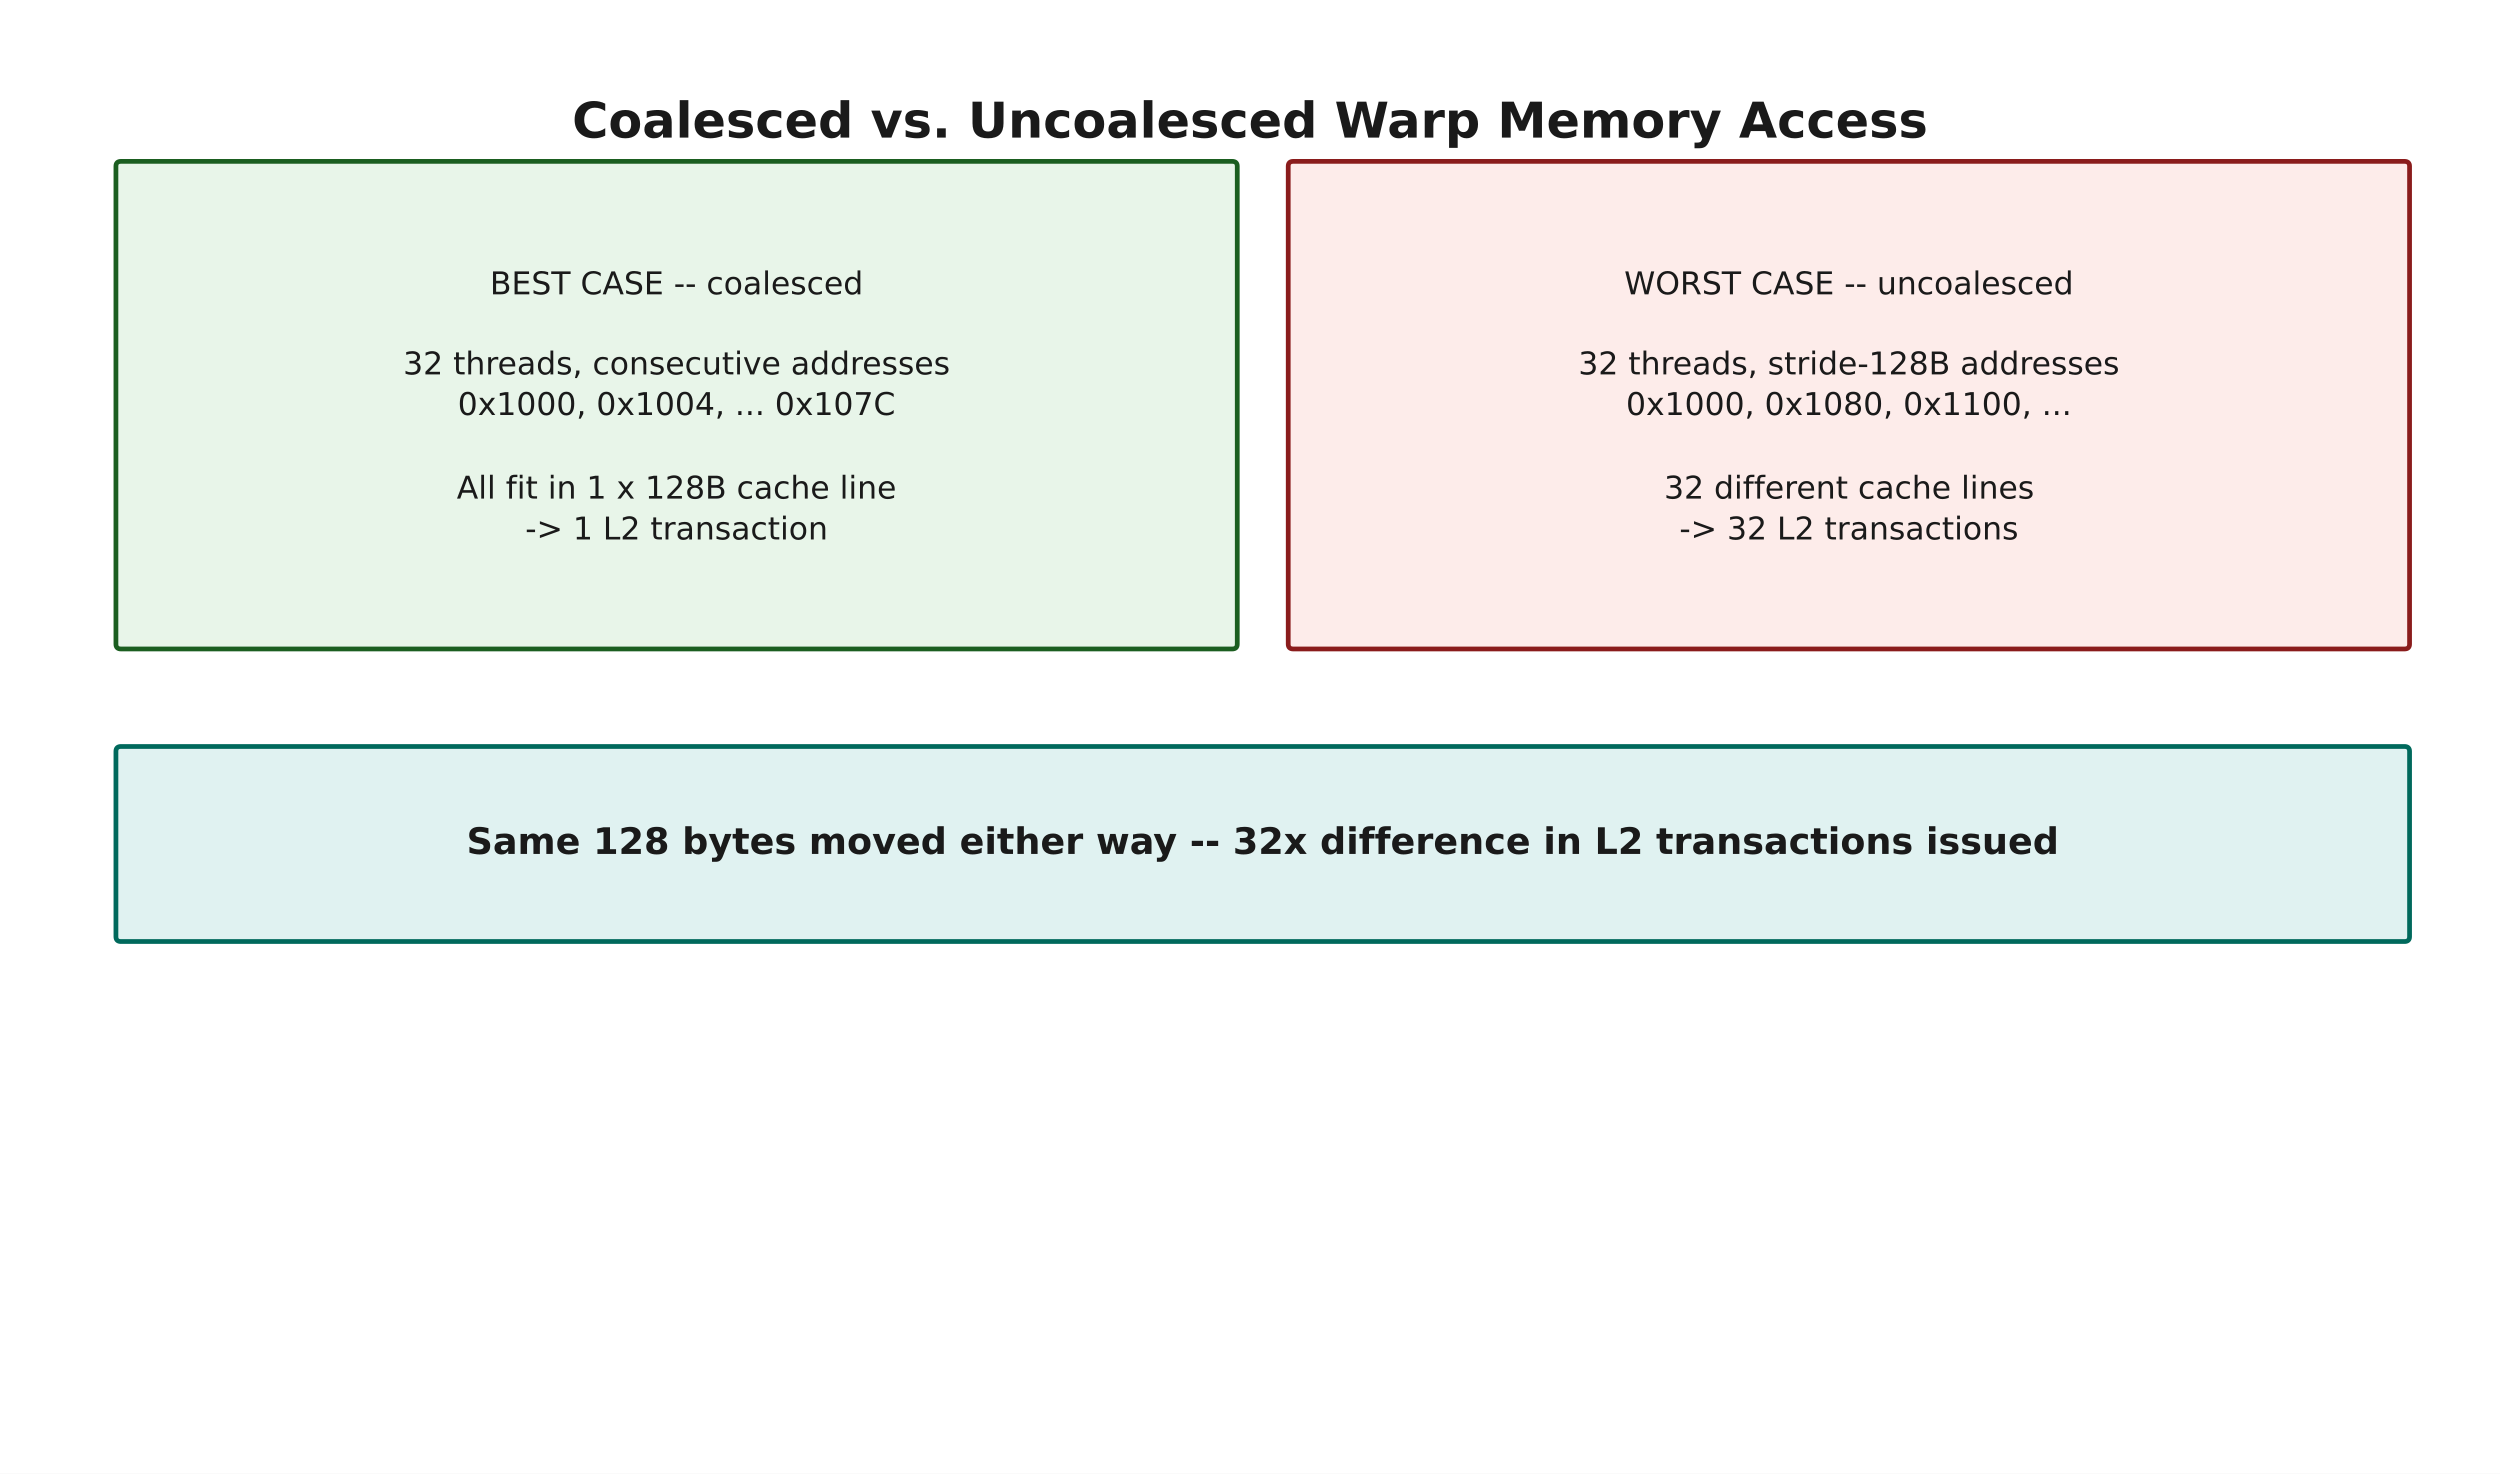
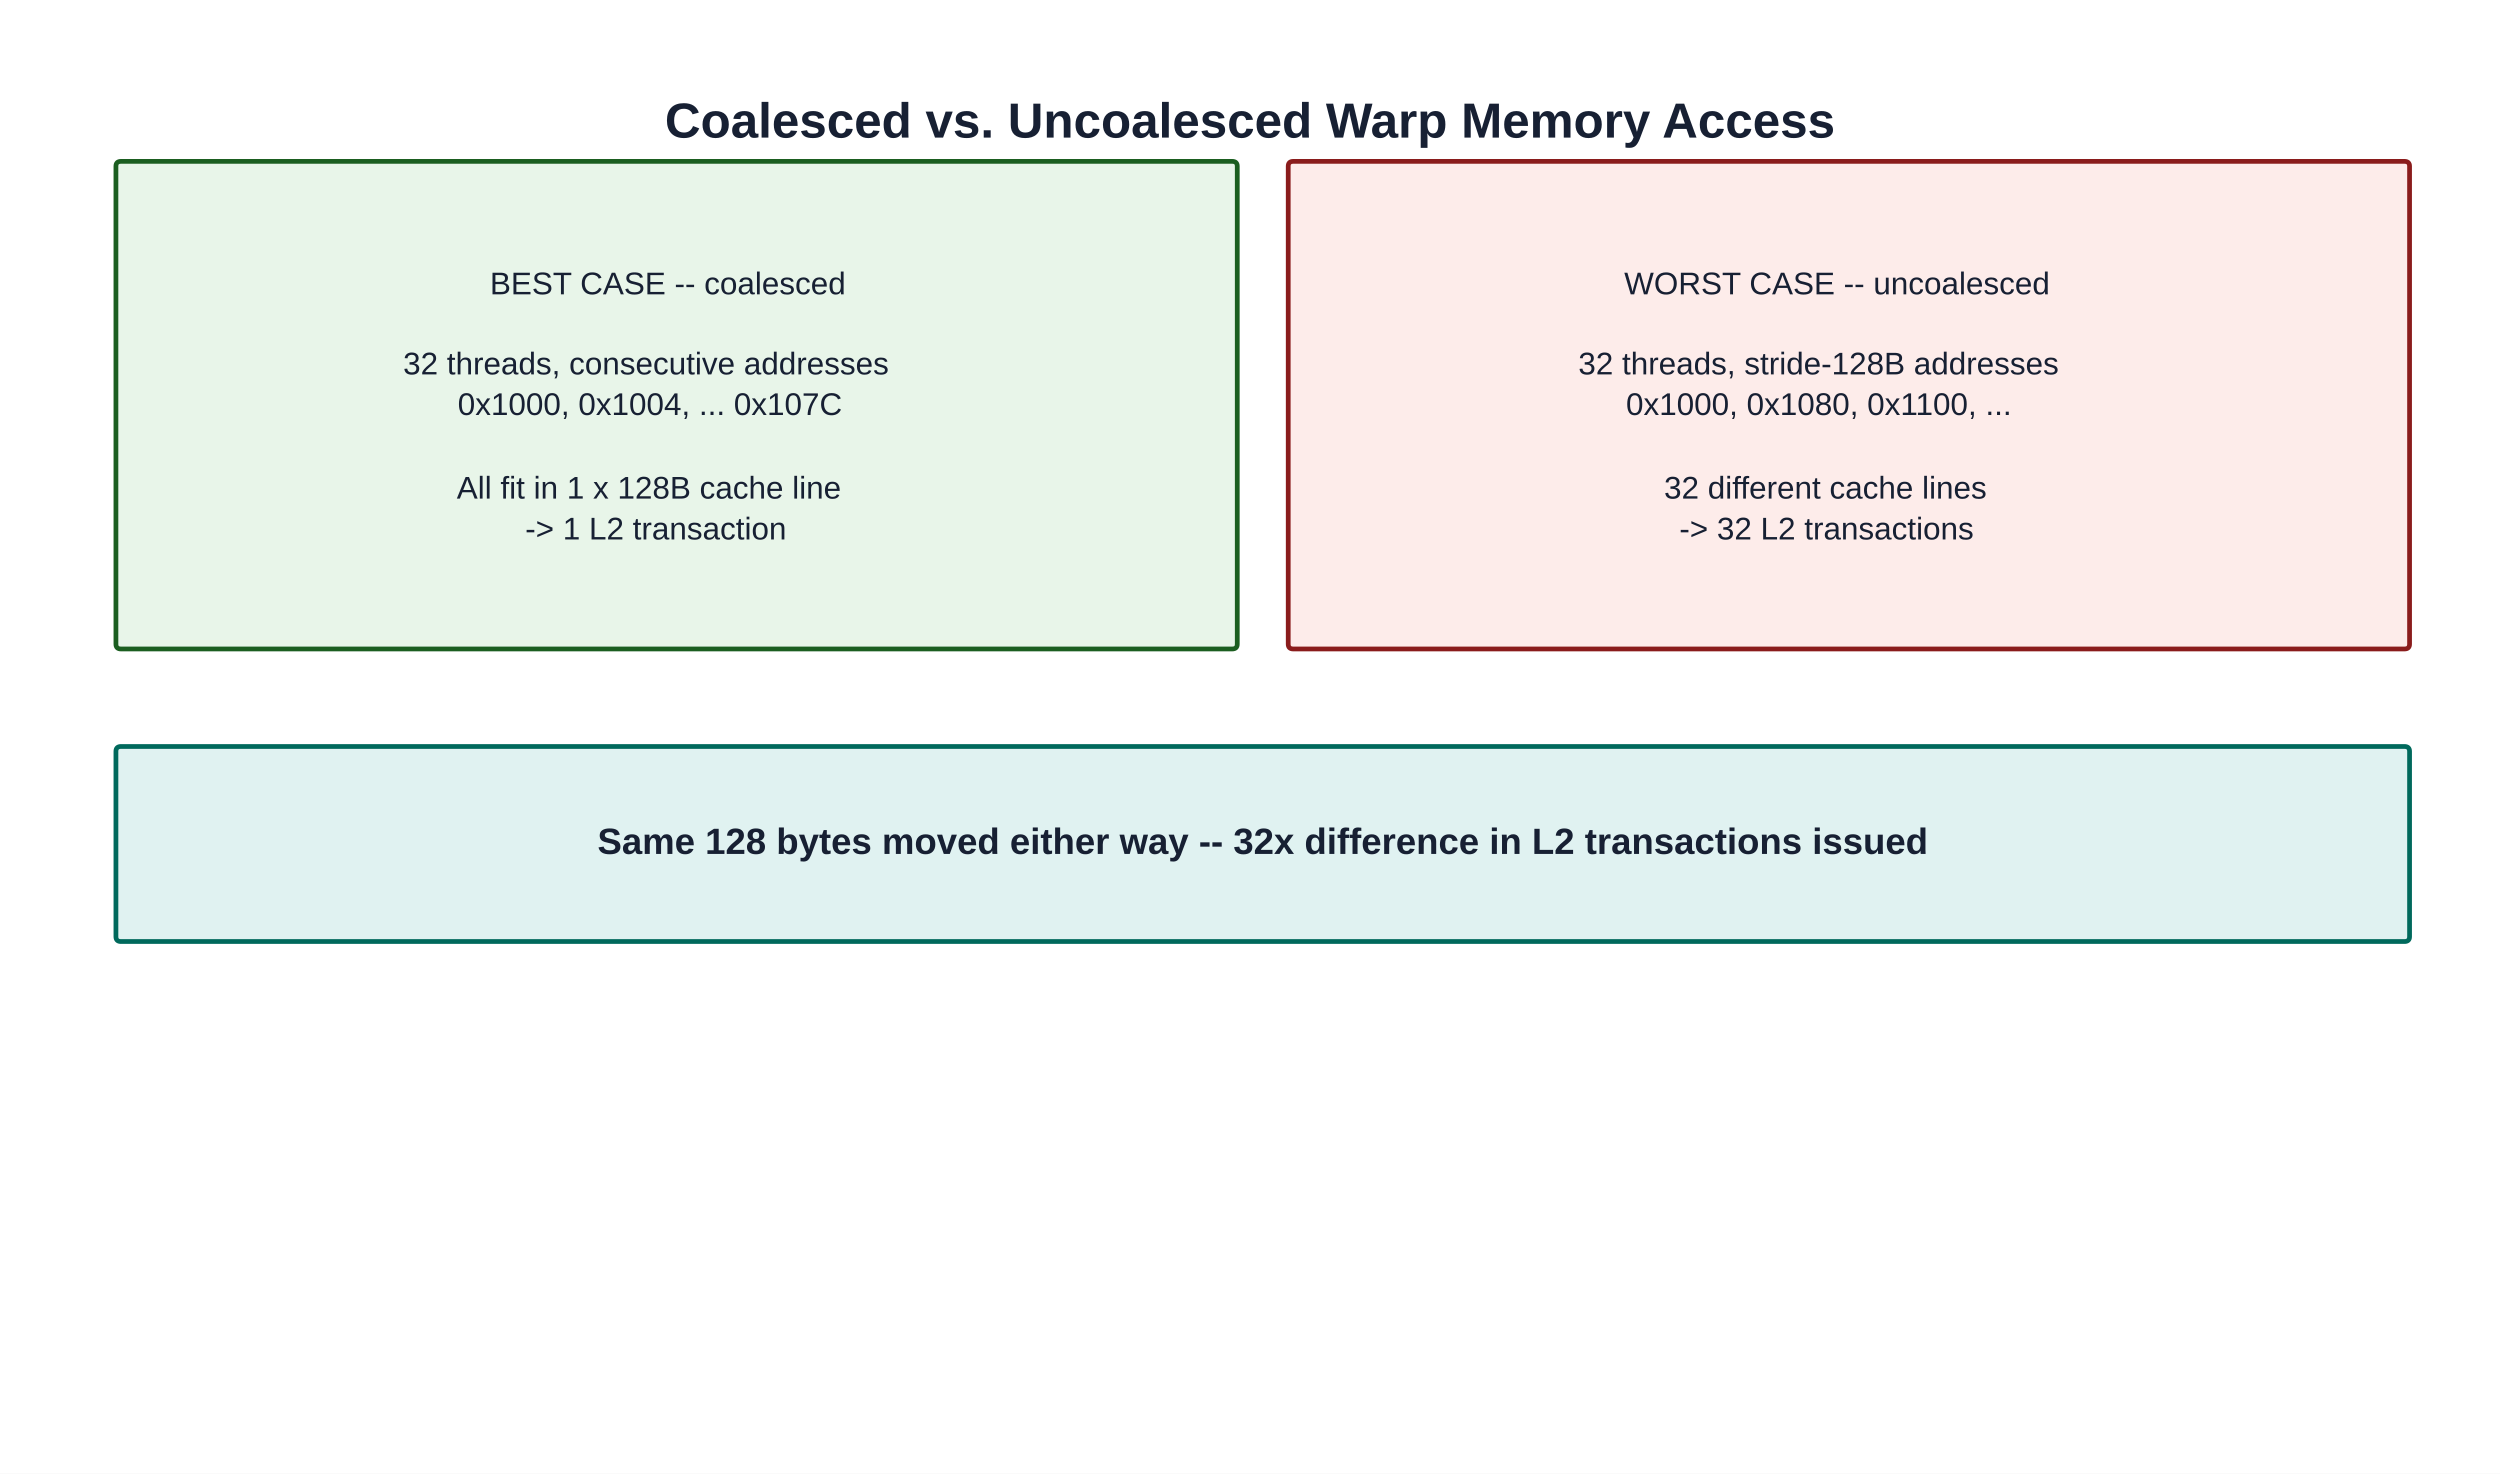
- <svg xmlns="http://www.w3.org/2000/svg" width="684pt" height="403.2pt" viewBox="0 0 684 403.2" version="1.1">
+ <svg xmlns="http://www.w3.org/2000/svg" role="img" width="684pt" height="403.2pt" viewBox="0 0 684 403.2" version="1.1">
  <defs>
    <style type="text/css">*{stroke-linejoin: round; stroke-linecap: butt}</style>
  </defs>
  <g id="figure_1">
    <g id="patch_1">
-       <path d="M 0 403.2  L 684 403.2  L 684 0  L 0 0  z " style="fill: #ffffff" />
+       <path d="M 0 403.2 L 684 403.2 L 684 0 L 0 0 z " style="fill: #ffffff" />
    </g>
    <g id="axes_1">
      <g id="patch_2">
-         <path d="M 33.112 177.557  L 337.119 177.557  Q 338.514 177.557 338.514 176.223  L 338.514 45.485  Q 338.514 44.151 337.119 44.151  L 33.112 44.151  Q 31.718 44.151 31.718 45.485  L 31.718 176.223  Q 31.718 177.557 33.112 177.557  z " clip-path="url(#p62931b2e9f)" style="fill: #e8f5e9; stroke: #1b5e20; stroke-width: 1.3; stroke-linejoin: miter" />
+         <path d="M 33.112 177.557 L 337.119 177.557 Q 338.514 177.557 338.514 176.223 L 338.514 45.485 Q 338.514 44.151 337.119 44.151 L 33.112 44.151 Q 31.718 44.151 31.718 45.485 L 31.718 176.223 Q 31.718 177.557 33.112 177.557 z " clip-path="url(#p62931b2e9f)" style="fill: #e8f5e9; stroke: #1b5e20; stroke-width: 1.3; stroke-linejoin: miter" />
      </g>
      <g id="patch_3">
-         <path d="M 353.853 177.557  L 657.86 177.557  Q 659.255 177.557 659.255 176.223  L 659.255 45.485  Q 659.255 44.151 657.86 44.151  L 353.853 44.151  Q 352.459 44.151 352.459 45.485  L 352.459 176.223  Q 352.459 177.557 353.853 177.557  z " clip-path="url(#p62931b2e9f)" style="fill: #fdecea; stroke: #8a1c1c; stroke-width: 1.3; stroke-linejoin: miter" />
+         <path d="M 353.853 177.557 L 657.86 177.557 Q 659.255 177.557 659.255 176.223 L 659.255 45.485 Q 659.255 44.151 657.86 44.151 L 353.853 44.151 Q 352.459 44.151 352.459 45.485 L 352.459 176.223 Q 352.459 177.557 353.853 177.557 z " clip-path="url(#p62931b2e9f)" style="fill: #fdecea; stroke: #8a1c1c; stroke-width: 1.3; stroke-linejoin: miter" />
      </g>
      <g id="patch_4">
-         <path d="M 33.112 257.601  L 657.86 257.601  Q 659.255 257.601 659.255 256.267  L 659.255 205.572  Q 659.255 204.238 657.86 204.238  L 33.112 204.238  Q 31.718 204.238 31.718 205.572  L 31.718 256.267  Q 31.718 257.601 33.112 257.601  z " clip-path="url(#p62931b2e9f)" style="fill: #e0f2f1; stroke: #00695c; stroke-width: 1.3; stroke-linejoin: miter" />
+         <path d="M 33.112 257.601 L 657.86 257.601 Q 659.255 257.601 659.255 256.267 L 659.255 205.572 Q 659.255 204.238 657.86 204.238 L 33.112 204.238 Q 31.718 204.238 31.718 205.572 L 31.718 256.267 Q 31.718 257.601 33.112 257.601 z " clip-path="url(#p62931b2e9f)" style="fill: #e0f2f1; stroke: #00695c; stroke-width: 1.3; stroke-linejoin: miter" />
      </g>
      <g id="text_1">
-         <text style="font-weight: 700; font-size: 13.5px; font-family: 'DejaVu Sans'; text-anchor: middle; fill: #1a1a1a" x="342" y="37.653" transform="rotate(-0 342 37.65336)">Coalesced vs. Uncoalesced Warp Memory Access</text>
+         <text style="font-weight: 700; font-size: 13.5px; font-family: Arial, 'Liberation Sans', 'DejaVu Sans', sans-serif; text-anchor: middle; fill: #172033" x="342" y="37.653" transform="rotate(-0 342 37.65336)">Coalesced vs. Uncoalesced Warp Memory Access</text>
      </g>
      <g id="text_2">
-         <text style="font-size: 8.6px; font-family: 'DejaVu Sans'; fill: #1a1a1a" transform="translate(134.0479 80.52047)">BEST CASE -- coalesced</text>
-         <text style="font-size: 8.6px; font-family: 'DejaVu Sans'; fill: #1a1a1a" transform="translate(185.1158 88.49429)" />
-         <text style="font-size: 8.6px; font-family: 'DejaVu Sans'; fill: #1a1a1a" transform="translate(110.2965 102.4417)">32 threads, consecutive addresses</text>
-         <text style="font-size: 8.6px; font-family: 'DejaVu Sans'; fill: #1a1a1a" transform="translate(125.243 113.5458)">0x1000, 0x1004, ... 0x107C</text>
-         <text style="font-size: 8.6px; font-family: 'DejaVu Sans'; fill: #1a1a1a" transform="translate(185.1158 122.0343)" />
-         <text style="font-size: 8.6px; font-family: 'DejaVu Sans'; fill: #1a1a1a" transform="translate(124.9716 136.4205)">All fit in 1 x 128B cache line</text>
-         <text style="font-size: 8.6px; font-family: 'DejaVu Sans'; fill: #1a1a1a" transform="translate(143.7041 147.6005)">-&gt; 1 L2 transaction</text>
+         <text style="font-size: 8.6px; font-family: Arial, 'Liberation Sans', 'DejaVu Sans', sans-serif; fill: #172033" transform="translate(134.0479 80.52047)">BEST CASE -- coalesced</text>
+         <text style="font-size: 8.6px; font-family: Arial, 'Liberation Sans', 'DejaVu Sans', sans-serif; fill: #172033" transform="translate(185.1158 88.49429)" />
+         <text style="font-size: 8.6px; font-family: Arial, 'Liberation Sans', 'DejaVu Sans', sans-serif; fill: #172033" transform="translate(110.2965 102.4417)">32 threads, consecutive addresses</text>
+         <text style="font-size: 8.6px; font-family: Arial, 'Liberation Sans', 'DejaVu Sans', sans-serif; fill: #172033" transform="translate(125.243 113.5458)">0x1000, 0x1004, ... 0x107C</text>
+         <text style="font-size: 8.6px; font-family: Arial, 'Liberation Sans', 'DejaVu Sans', sans-serif; fill: #172033" transform="translate(185.1158 122.0343)" />
+         <text style="font-size: 8.6px; font-family: Arial, 'Liberation Sans', 'DejaVu Sans', sans-serif; fill: #172033" transform="translate(124.9716 136.4205)">All fit in 1 x 128B cache line</text>
+         <text style="font-size: 8.6px; font-family: Arial, 'Liberation Sans', 'DejaVu Sans', sans-serif; fill: #172033" transform="translate(143.7041 147.6005)">-&gt; 1 L2 transaction</text>
      </g>
      <g id="text_3">
-         <text style="font-size: 8.6px; font-family: 'DejaVu Sans'; fill: #1a1a1a" transform="translate(444.3816 80.52047)">WORST CASE -- uncoalesced</text>
-         <text style="font-size: 8.6px; font-family: 'DejaVu Sans'; fill: #1a1a1a" transform="translate(505.8568 88.49429)" />
-         <text style="font-size: 8.6px; font-family: 'DejaVu Sans'; fill: #1a1a1a" transform="translate(431.8317 102.4417)">32 threads, stride-128B addresses</text>
-         <text style="font-size: 8.6px; font-family: 'DejaVu Sans'; fill: #1a1a1a" transform="translate(444.8842 113.5458)">0x1000, 0x1080, 0x1100, ...</text>
-         <text style="font-size: 8.6px; font-family: 'DejaVu Sans'; fill: #1a1a1a" transform="translate(505.8568 122.0343)" />
-         <text style="font-size: 8.6px; font-family: 'DejaVu Sans'; fill: #1a1a1a" transform="translate(455.2882 136.4205)">32 different cache lines</text>
-         <text style="font-size: 8.6px; font-family: 'DejaVu Sans'; fill: #1a1a1a" transform="translate(459.4692 147.6005)">-&gt; 32 L2 transactions</text>
+         <text style="font-size: 8.6px; font-family: Arial, 'Liberation Sans', 'DejaVu Sans', sans-serif; fill: #172033" transform="translate(444.3816 80.52047)">WORST CASE -- uncoalesced</text>
+         <text style="font-size: 8.6px; font-family: Arial, 'Liberation Sans', 'DejaVu Sans', sans-serif; fill: #172033" transform="translate(505.8568 88.49429)" />
+         <text style="font-size: 8.6px; font-family: Arial, 'Liberation Sans', 'DejaVu Sans', sans-serif; fill: #172033" transform="translate(431.8317 102.4417)">32 threads, stride-128B addresses</text>
+         <text style="font-size: 8.6px; font-family: Arial, 'Liberation Sans', 'DejaVu Sans', sans-serif; fill: #172033" transform="translate(444.8842 113.5458)">0x1000, 0x1080, 0x1100, ...</text>
+         <text style="font-size: 8.6px; font-family: Arial, 'Liberation Sans', 'DejaVu Sans', sans-serif; fill: #172033" transform="translate(505.8568 122.0343)" />
+         <text style="font-size: 8.6px; font-family: Arial, 'Liberation Sans', 'DejaVu Sans', sans-serif; fill: #172033" transform="translate(455.2882 136.4205)">32 different cache lines</text>
+         <text style="font-size: 8.6px; font-family: Arial, 'Liberation Sans', 'DejaVu Sans', sans-serif; fill: #172033" transform="translate(459.4692 147.6005)">-&gt; 32 L2 transactions</text>
      </g>
      <g id="text_4">
-         <text style="font-weight: 700; font-size: 10px; font-family: 'DejaVu Sans'; text-anchor: middle; fill: #1a1a1a" x="345.486" y="233.64" transform="rotate(-0 345.4863 233.6397)">Same 128 bytes moved either way -- 32x difference in L2 transactions issued</text>
+         <text style="font-weight: 700; font-size: 10px; font-family: Arial, 'Liberation Sans', 'DejaVu Sans', sans-serif; text-anchor: middle; fill: #172033" x="345.486" y="233.64" transform="rotate(-0 345.4863 233.6397)">Same 128 bytes moved either way -- 32x difference in L2 transactions issued</text>
      </g>
    </g>
  </g>
  <defs>
    <clipPath id="p62931b2e9f">
      <rect x="10.8" y="10.8" width="662.4" height="373.536" />
    </clipPath>
  </defs>
</svg>
